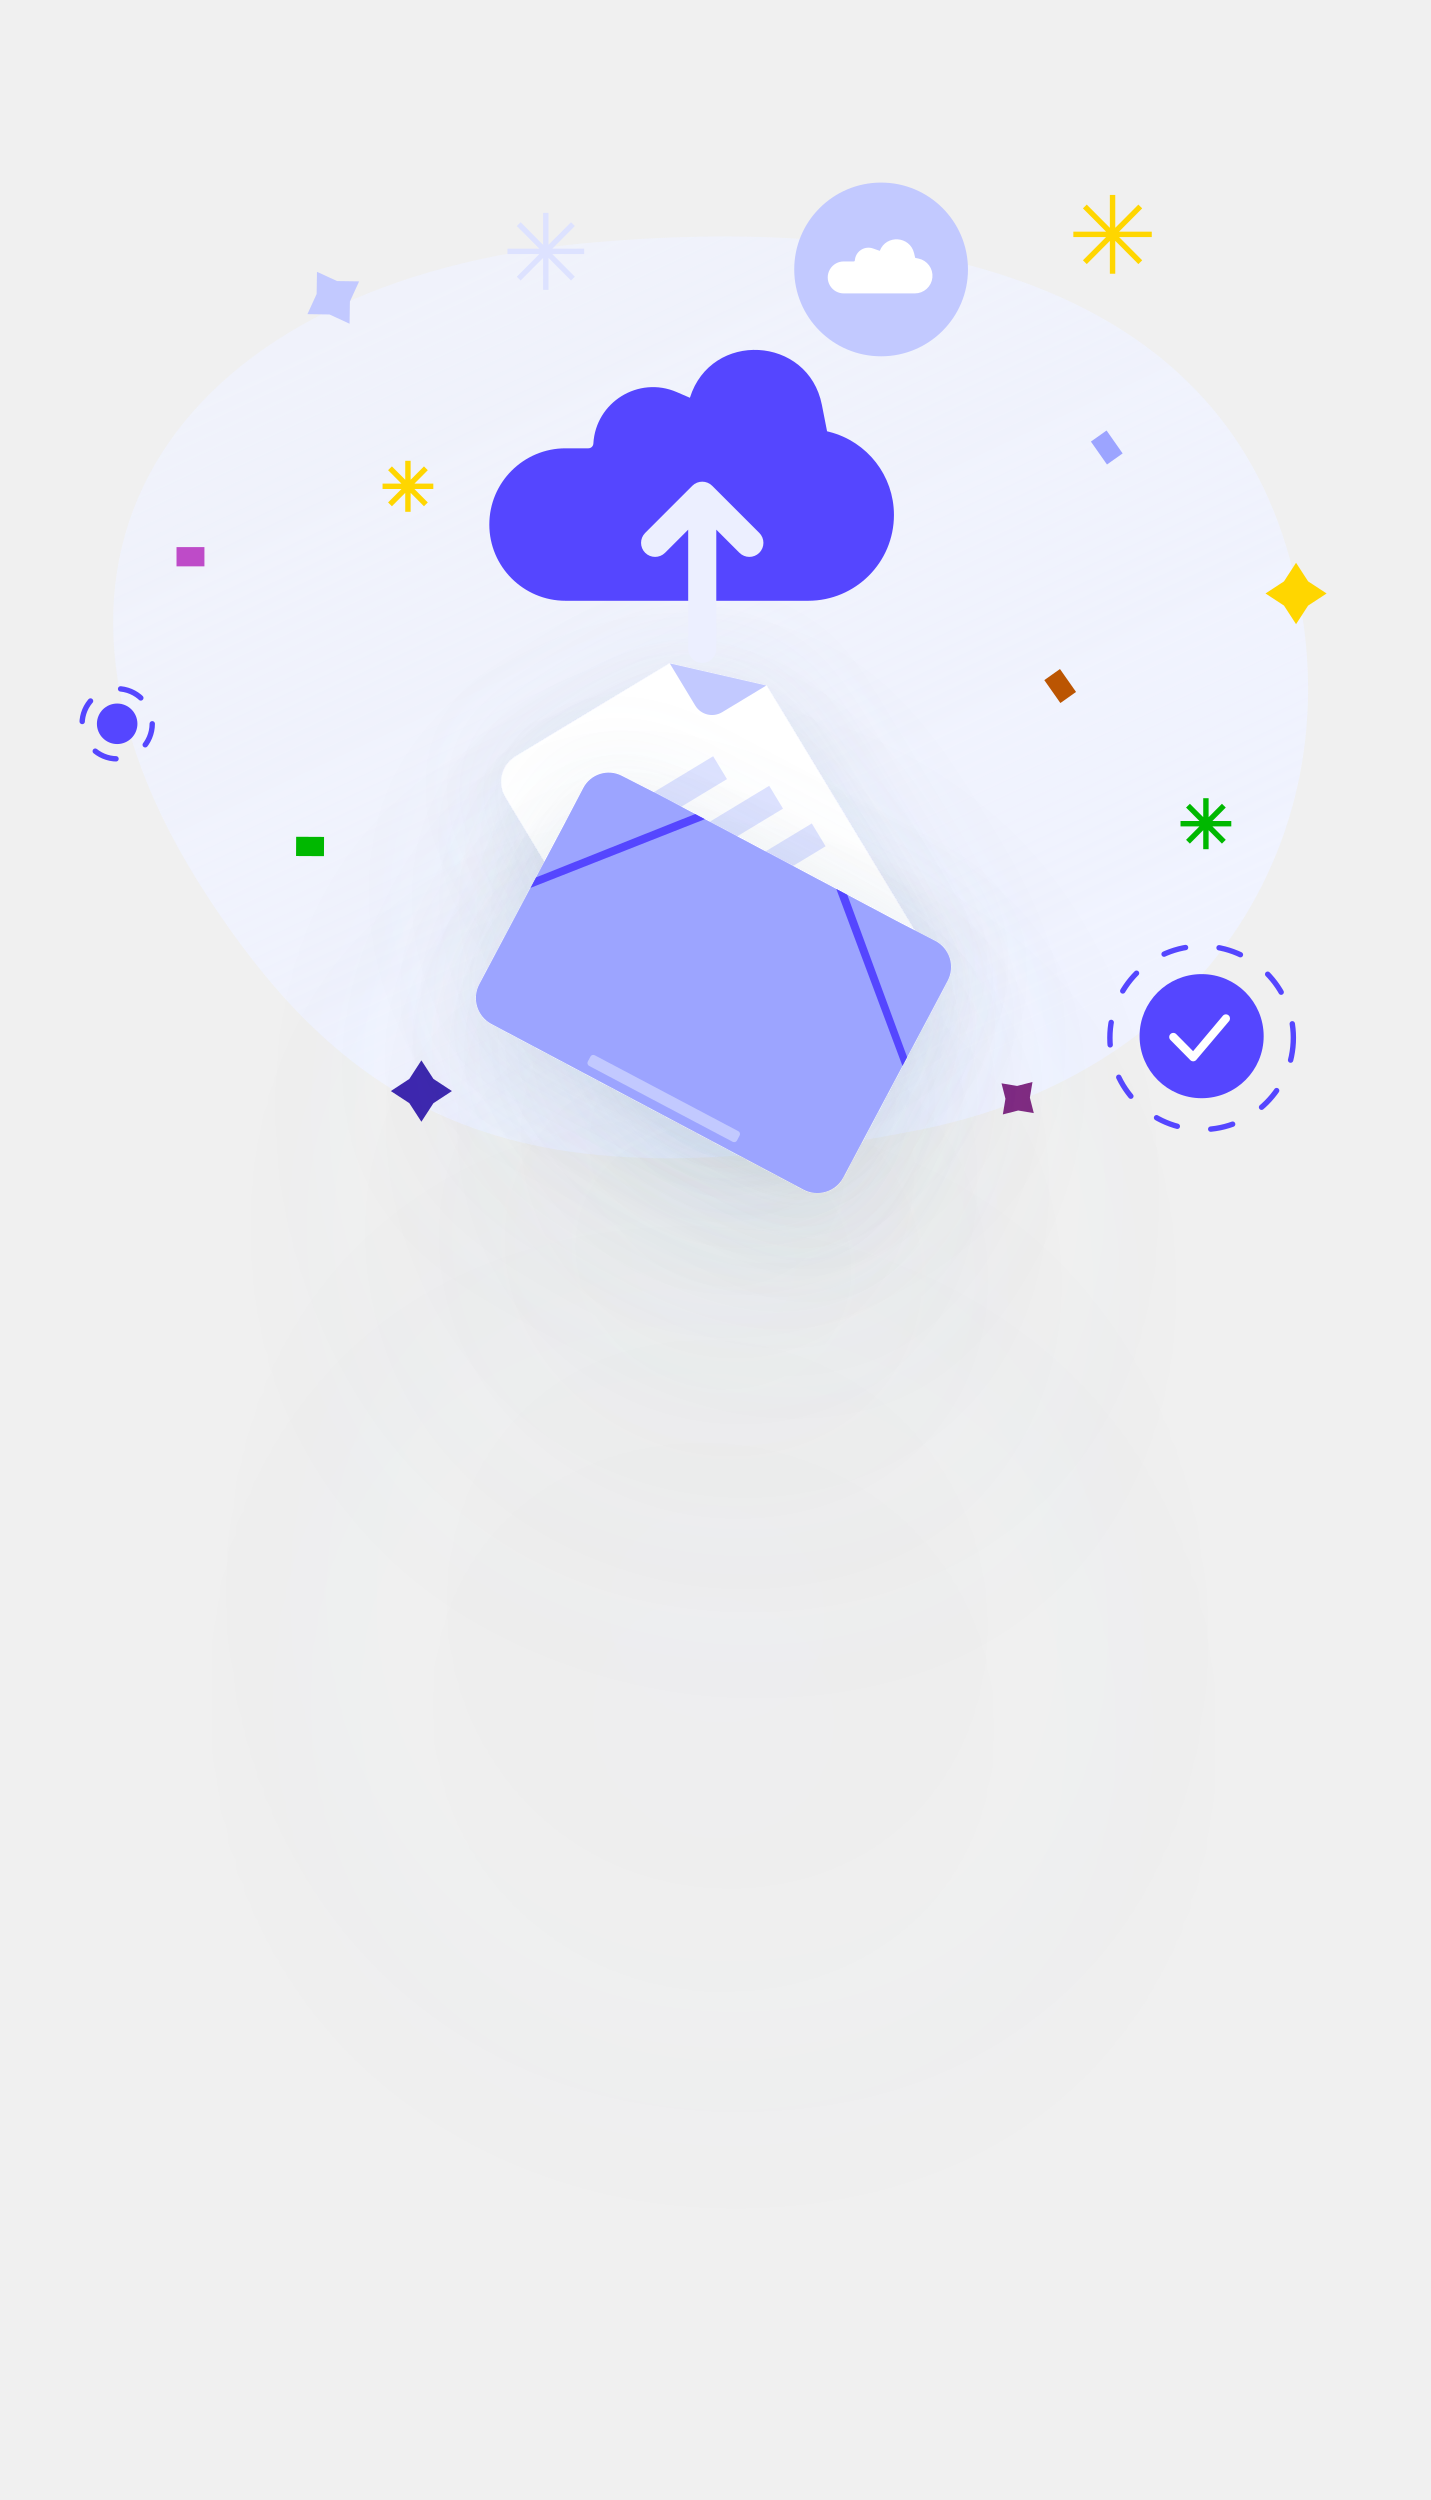
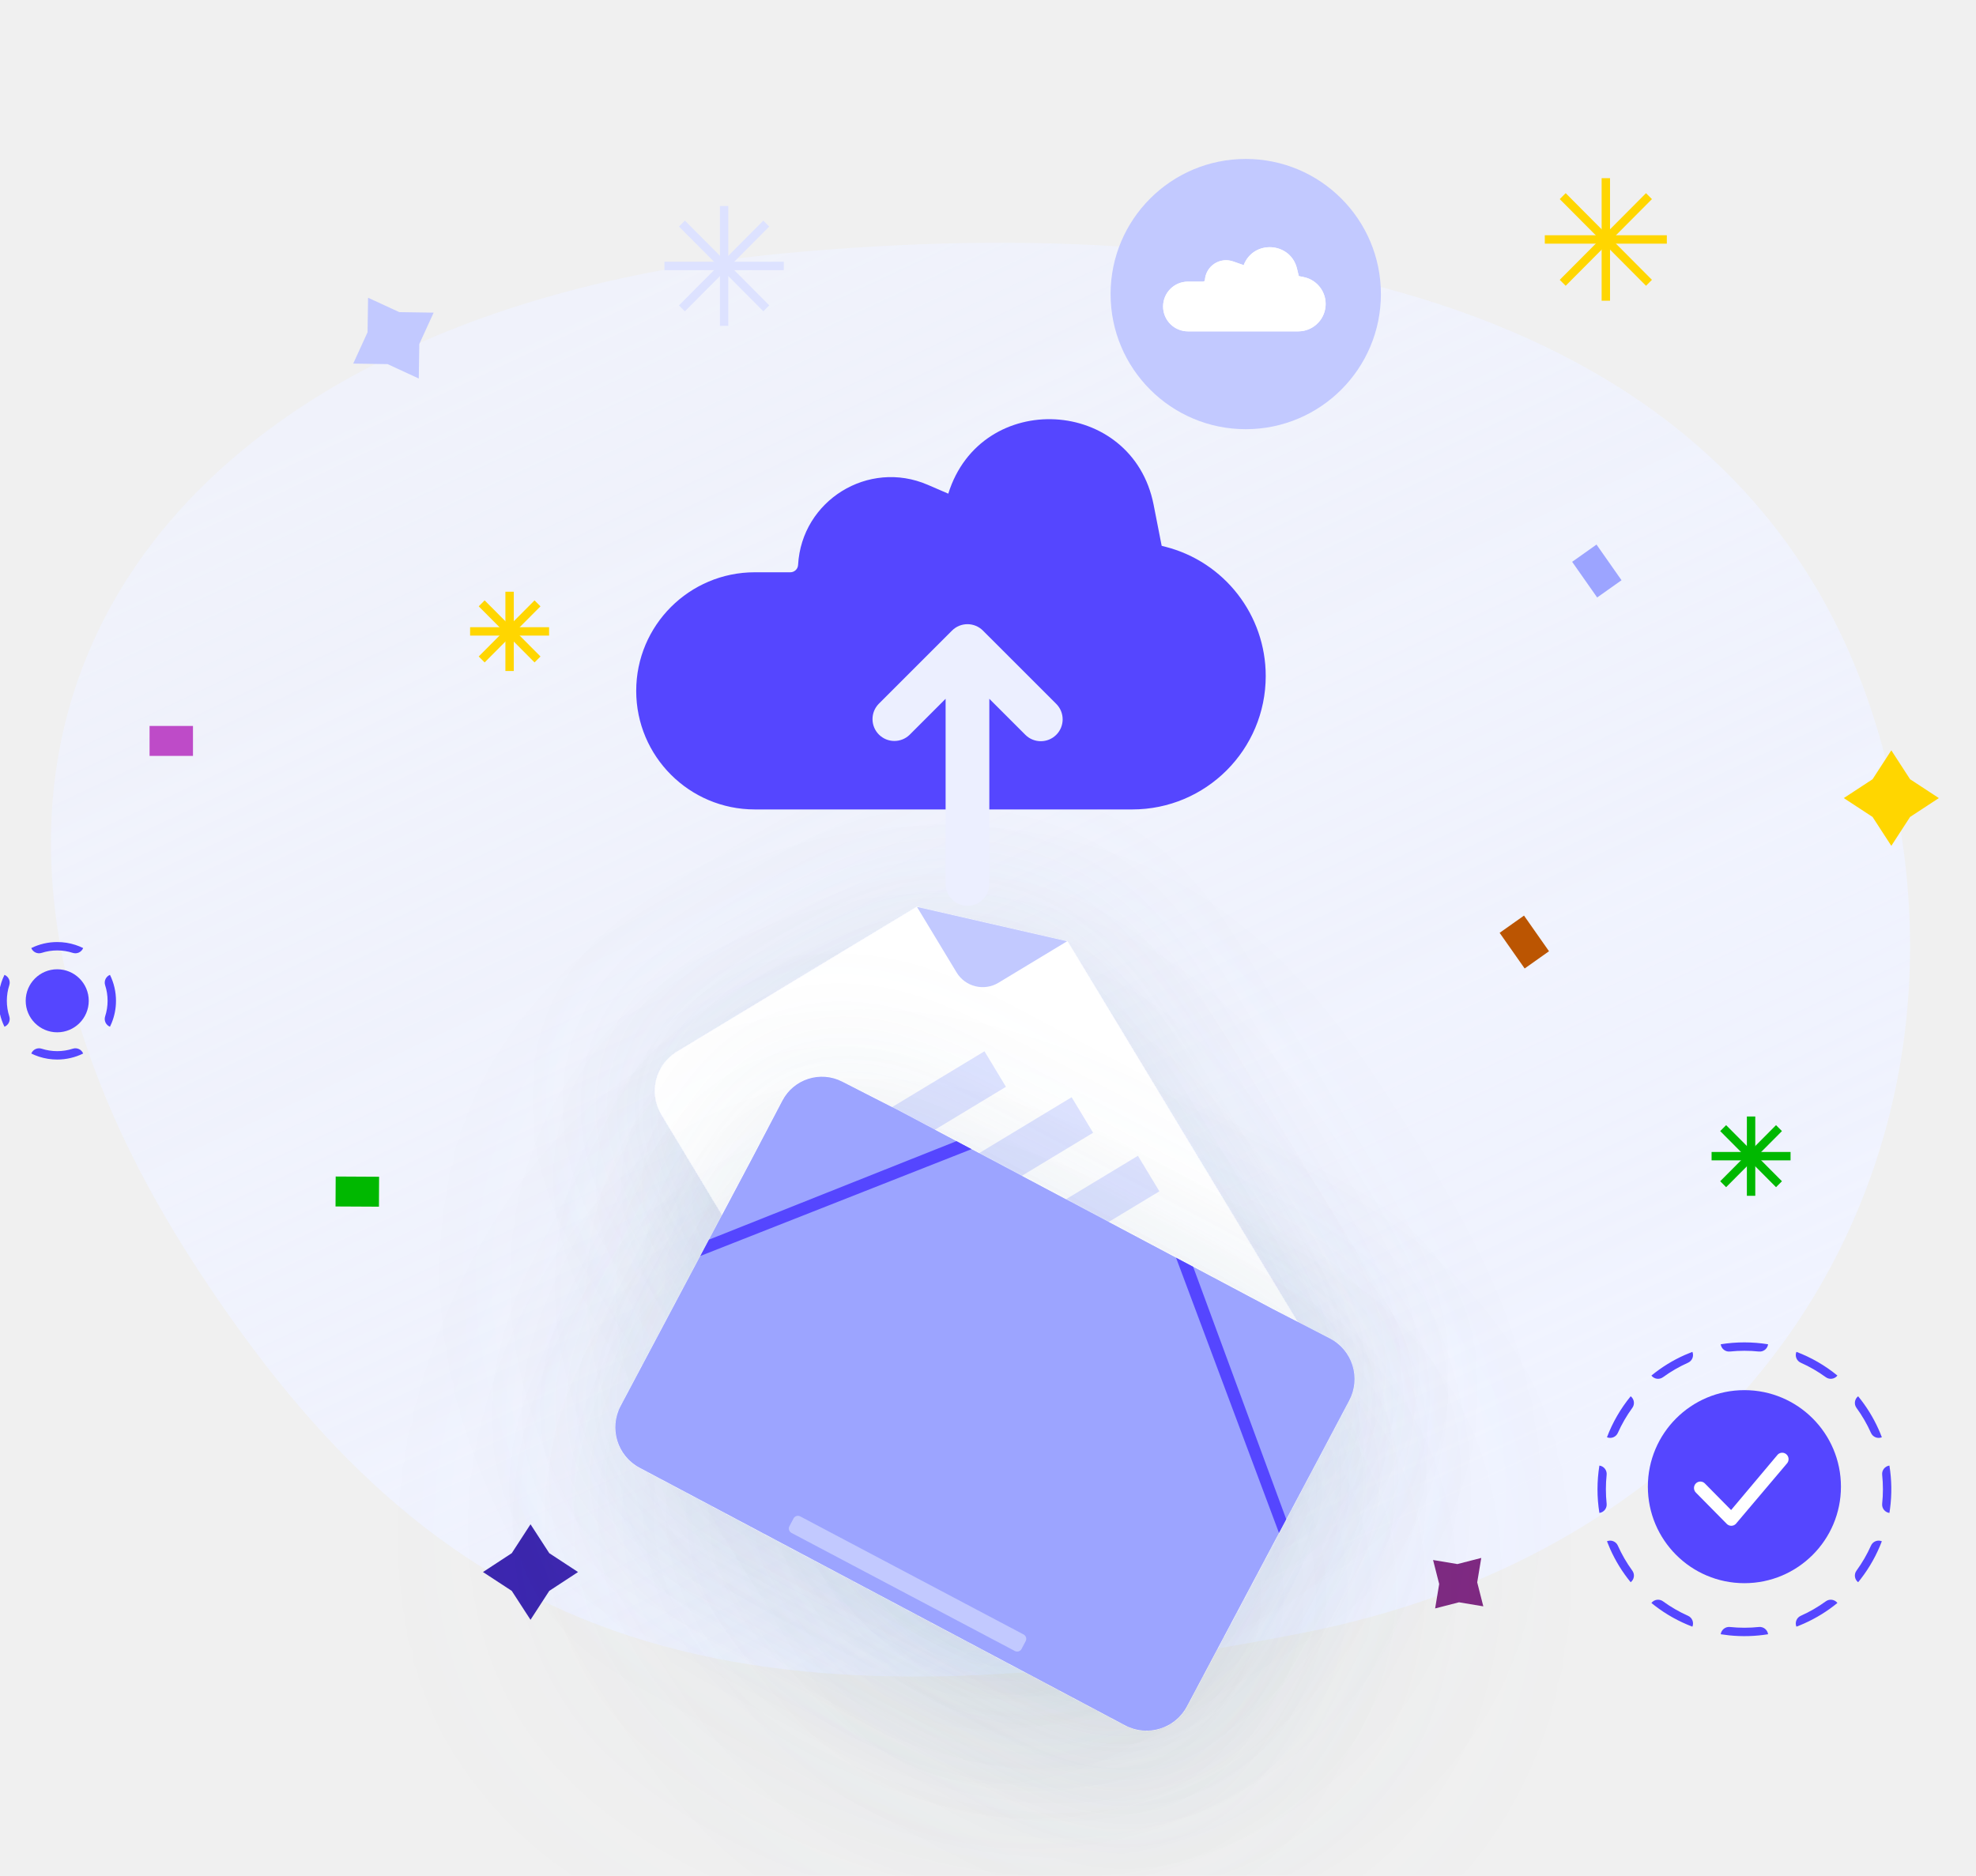
- <svg xmlns="http://www.w3.org/2000/svg" fill="none" viewBox="0 0 356 622">
-   <path fill="url(#a)" d="M318.971 132.741c-21.887-64.827-96.33-79.42-173.316-72.245-98.702 9.2-150.84 75.618-94.056 162.515 37.701 57.693 80.845 77.072 176.806 58.161 78.098-15.391 112.453-83.604 90.566-148.431Z" />
-   <path stroke="#00B800" stroke-linecap="square" stroke-width="1.343" d="M300.031 199.26v11.342m5.643-5.669h-11.287m9.634 4.01-7.98-8.02m-.001 8.02 7.981-8.02" />
-   <circle cx="298.964" cy="258.213" r="22.823" stroke="#5546FF" stroke-dasharray="5.6 8.39" stroke-linecap="round" stroke-width="1.343" />
-   <circle cx="219.218" cy="67.038" r="21.614" fill="#C2C9FF" />
-   <path fill="#fff" stroke="#fff" stroke-width=".7" d="m218.773 62.74.321.113.122-.317c1.45-3.777 6.907-3.423 7.857.51l.289 1.196.052.215.218.045.801.165a4.033 4.033 0 0 1-.816 7.983h-17.64a3.627 3.627 0 1 1 0-7.253h2.428a.633.633 0 0 0 .631-.59 3.04 3.04 0 0 1 4.038-2.662l1.699.596Z" />
-   <circle cx="298.963" cy="257.797" r="15.439" fill="#5546FF" />
-   <path fill="#fff" d="M304.289 252.671a1.008 1.008 0 0 1 1.439 0c.393.398.398 1.04.015 1.444l-8.131 9.611-.025.029a1.01 1.01 0 0 1-1.44 0l-4.948-5.014a1.043 1.043 0 0 1 0-1.459 1.01 1.01 0 0 1 1.44 0l4.197 4.254 7.426-8.834a.26.26 0 0 1 .027-.031Z" />
-   <path fill="#3B25AE" d="m101.84 268.438 3-4.624 2.999 4.624 4.602 3.015-4.602 3.014-2.999 4.625-3-4.625-4.602-3.014 4.602-3.015Z" />
-   <circle cx="29.151" cy="180.08" r="8.726" stroke="#5546FF" stroke-dasharray="5.6 8.39" stroke-linecap="round" stroke-width="1.343" />
-   <path fill="#FFD600" d="m319.458 144.643 3-4.624 3 4.624 4.601 3.014-4.601 3.015-3 4.624-3-4.624-4.602-3.015 4.602-3.014Z" />
-   <path fill="#C2C9FF" d="m78.78 73.143.082-5.52 4.992 2.303 5.493.083-2.292 5.017-.083 5.52-4.992-2.304-5.492-.083 2.292-5.016Z" />
-   <path fill="#7D2781" d="m253.062 270.18 3.818-.982-.646 3.907.977 3.837-3.888-.65-3.818.982.647-3.907-.977-3.836 3.887.649Z" />
-   <path fill="#BE4BC8" d="M43.918 136.118h6.943v4.79h-6.943z" />
-   <path fill="#9CA4FF" d="m275.312 107.106 4 5.703-3.897 2.76-4-5.703z" />
-   <path fill="#BB5502" d="m263.718 166.452 4 5.703-3.897 2.76-4-5.703z" />
-   <path stroke="#DDE2FF" stroke-linecap="square" stroke-width="1.343" d="M135.799 53.626v17.828m8.87-8.914h-17.741m15.145 6.303-12.545-12.607m-.002 12.607 12.545-12.607" />
-   <path stroke="#FFD600" stroke-linecap="square" stroke-width="1.343" d="M197.786 254.13v11.342m5.643-5.668h-11.287m9.634 4.01-7.981-8.02m0 8.02 7.981-8.02M276.805 49.17v18.26m9.083-9.127h-18.17m15.511 6.457-12.848-12.91m-.001 12.91 12.848-12.911m-181.734 63.472v11.343m5.643-5.669H95.85m9.634 4.01-7.98-8.02m-.001 8.021 7.981-8.02" />
-   <path fill="#00B800" d="m73.683 208.188 6.943.036-.025 4.79-6.943-.036z" />
-   <circle cx="29.151" cy="180.081" r="5.041" fill="#5546FF" />
-   <g filter="url(#b)">
-     <path fill="#fff" d="M125.781 198.274a7.314 7.314 0 0 1 2.477-10.042L166.698 165l10.751 4.86 13.249.69 40.364 66.787a7.314 7.314 0 0 1-2.476 10.043l-47.303 28.588a7.313 7.313 0 0 1-10.043-2.476l-45.459-75.218Z" />
-     <path fill="#DDE2FF" d="m142.275 209.407 35.16-21.25 3.433 5.682-35.16 21.25zm6.983 11.554 42.117-25.454 3.433 5.681-42.117 25.454zm6.982 11.553 45.734-27.64 3.434 5.68-45.735 27.641zm6.982 11.553 37.091-22.417 3.434 5.681-37.092 22.417z" />
-     <path fill="#C2C9FF" d="m166.642 165.062 6.334 10.481a4.875 4.875 0 0 0 6.695 1.651l10.977-6.634-24.006-5.498Z" />
+ <svg xmlns="http://www.w3.org/2000/svg" fill="none" viewBox="0 0 316 300">
+   <g clip-path="url(#a)">
+     <path fill="url(#b)" d="M298.971 112.741c-21.887-64.827-96.33-79.42-173.316-72.245-98.702 9.2-150.84 75.618-94.056 162.515 37.701 57.693 80.845 77.072 176.806 58.161 78.098-15.391 112.453-83.604 90.566-148.431Z" />
+     <path fill="#00B800" fill-rule="evenodd" d="M280.702 178.588v12.685h-1.343v-12.685h1.343Z" clip-rule="evenodd" />
+     <path fill="#00B800" fill-rule="evenodd" d="M286.345 185.604h-12.63v-1.343h12.63v1.343Z" clip-rule="evenodd" />
+     <path fill="#00B800" fill-rule="evenodd" d="m284.022 189.895-8.928-8.972.947-.952 8.928 8.972-.947.952Z" clip-rule="evenodd" />
+     <path fill="#00B800" fill-rule="evenodd" d="m275.093 188.943 8.928-8.972.947.952-8.928 8.972-.947-.952Z" clip-rule="evenodd" />
+     <path fill="#5546FF" fill-rule="evenodd" d="M302.252 241.336a23.726 23.726 0 0 0-.098-6.911 1.343 1.343 0 0 0-1.159 1.47c.08.761.12 1.535.12 2.318 0 .783-.04 1.556-.12 2.317a1.343 1.343 0 0 0 1.159 1.47c.036-.22.068-.442.098-.664Zm-1.309 5.194a1.342 1.342 0 0 0-1.737.694 22.123 22.123 0 0 1-2.319 4.009 1.341 1.341 0 0 0 .265 1.852c.141-.173.281-.348.418-.525a23.486 23.486 0 0 0 3.373-6.03Zm-7.107 9.871a1.341 1.341 0 0 0-1.852-.265 22.123 22.123 0 0 1-4.009 2.319 1.342 1.342 0 0 0-.694 1.737 22.466 22.466 0 0 0 1.241-.511 23.486 23.486 0 0 0 5.314-3.28Zm-11.085 5.002a1.343 1.343 0 0 0-1.47-1.159c-.761.08-1.534.12-2.317.12-.783 0-1.557-.04-2.318-.12a1.343 1.343 0 0 0-1.47 1.159 24.186 24.186 0 0 0 1.331.177 23.746 23.746 0 0 0 6.244-.177Zm-12.104-1.211a1.342 1.342 0 0 0-.695-1.737 22.157 22.157 0 0 1-4.009-2.319 1.341 1.341 0 0 0-1.852.265c.173.141.348.281.525.418a23.477 23.477 0 0 0 6.031 3.373Zm-9.871-7.107a1.343 1.343 0 0 0 .265-1.852 22.065 22.065 0 0 1-2.319-4.009 1.343 1.343 0 0 0-1.738-.694 26.096 26.096 0 0 0 .512 1.241 23.481 23.481 0 0 0 3.28 5.314ZM255.773 242a1.343 1.343 0 0 0 1.159-1.47 22.434 22.434 0 0 1 0-4.635 1.343 1.343 0 0 0-1.159-1.47 24.207 24.207 0 0 0-.303 3.788 23.726 23.726 0 0 0 .303 3.787Zm1.211-12.104c.67.276 1.441-.03 1.738-.695a22.056 22.056 0 0 1 2.319-4.008 1.344 1.344 0 0 0-.265-1.853 23.445 23.445 0 0 0-3.792 6.556Zm7.107-9.871a1.343 1.343 0 0 0 1.852.265 22.157 22.157 0 0 1 4.009-2.319 1.344 1.344 0 0 0 .695-1.738 26.17 26.17 0 0 0-1.242.512 23.473 23.473 0 0 0-5.314 3.28Zm11.085-5.003a1.343 1.343 0 0 0 1.47 1.159 22.453 22.453 0 0 1 4.635 0 1.343 1.343 0 0 0 1.47-1.159 24.11 24.11 0 0 0-3.787-.303 23.746 23.746 0 0 0-3.788.303Zm12.105 1.211c-.276.67.029 1.441.694 1.738a22.123 22.123 0 0 1 4.009 2.319c.589.428 1.41.308 1.852-.265a23.445 23.445 0 0 0-6.555-3.792Zm9.871 7.107a1.342 1.342 0 0 0-.265 1.853 22.115 22.115 0 0 1 2.319 4.008 1.342 1.342 0 0 0 1.737.695 22.529 22.529 0 0 0-.511-1.242 23.477 23.477 0 0 0-3.28-5.314Z" clip-rule="evenodd" />
+     <path fill="#C2C9FF" d="M220.832 47.038c0 11.937-9.677 21.613-21.614 21.613-11.937 0-21.614-9.676-21.614-21.613s9.677-21.614 21.614-21.614c11.937 0 21.614 9.677 21.614 21.614Z" />
+     <path fill="#fff" d="M186 49.023a3.976 3.976 0 0 1 3.977-3.976h2.428a.283.283 0 0 0 .282-.263 3.39 3.39 0 0 1 4.503-2.969l1.699.596c1.574-4.098 7.493-3.714 8.525.553l.289 1.196.8.165a4.383 4.383 0 0 1-.886 8.675h-17.64A3.976 3.976 0 0 1 186 49.023Z" />
+     <path fill="#fff" fill-rule="evenodd" d="m207.126 44.755-.393-1.627c-.87-3.6-5.863-3.923-7.19-.466l-.654-.251c1.574-4.098 7.493-3.714 8.525.553l.289 1.196.8.165a4.383 4.383 0 0 1-.886 8.675h-17.64a3.976 3.976 0 1 1 0-7.953h2.428a.283.283 0 0 0 .282-.263 3.39 3.39 0 0 1 4.503-2.969l1.699.596-.231.66-1.7-.595a2.69 2.69 0 0 0-3.573 2.355.982.982 0 0 1-.98.916h-2.428a3.277 3.277 0 1 0 0 6.553h17.64a3.683 3.683 0 0 0 .745-7.29l-1.236-.255Z" clip-rule="evenodd" />
+     <path fill="#5546FF" d="M294.402 237.797c0 8.526-6.912 15.439-15.439 15.439-8.526 0-15.439-6.913-15.439-15.439 0-8.527 6.913-15.439 15.439-15.439 8.527 0 15.439 6.912 15.439 15.439Z" />
+     <path fill="#fff" d="M284.289 232.671a1.008 1.008 0 0 1 1.439 0c.393.398.398 1.04.015 1.444l-8.131 9.611-.025.029a1.01 1.01 0 0 1-1.44 0l-4.948-5.014a1.043 1.043 0 0 1 0-1.459 1.01 1.01 0 0 1 1.44 0l4.197 4.254 7.426-8.834a.26.26 0 0 1 .027-.031Z" />
+     <path fill="#3B25AE" d="m81.84 248.438 3-4.624 3 4.624 4.601 3.015-4.602 3.014-3 4.625-2.999-4.625-4.602-3.014 4.602-3.015Z" />
+     <path fill="#5546FF" fill-rule="evenodd" d="M17.86 163.616a9.335 9.335 0 0 0 .688-3.536 9.39 9.39 0 0 0-.963-4.149c-.647.263-.99.984-.771 1.659.254.782.392 1.619.392 2.49 0 .872-.138 1.708-.392 2.491a1.342 1.342 0 0 0 .771 1.658c.099-.2.19-.405.275-.613Zm-4.56 4.899a1.343 1.343 0 0 0-1.66-.772 8.05 8.05 0 0 1-2.49.392 8.051 8.051 0 0 1-2.49-.392 1.343 1.343 0 0 0-1.658.772 9.445 9.445 0 0 0 1.243.505 9.392 9.392 0 0 0 2.906.458 9.392 9.392 0 0 0 4.148-.963ZM.715 164.229c.647-.262.99-.984.771-1.658a8.05 8.05 0 0 1-.392-2.491c0-.871.138-1.708.392-2.49a1.343 1.343 0 0 0-.771-1.659 9.309 9.309 0 0 0-.505 1.244 9.39 9.39 0 0 0-.458 2.905 9.39 9.39 0 0 0 .963 4.149Zm4.286-12.583c.262.647.984.99 1.658.771a8.051 8.051 0 0 1 2.49-.392 8.05 8.05 0 0 1 2.49.392 1.342 1.342 0 0 0 1.66-.771 9.443 9.443 0 0 0-1.245-.506 9.391 9.391 0 0 0-2.904-.457 9.392 9.392 0 0 0-4.15.963Z" clip-rule="evenodd" />
+     <path fill="#FFD600" d="m299.458 124.643 3-4.624 3 4.624 4.601 3.014-4.601 3.015-3 4.624-3-4.624-4.602-3.015 4.602-3.014Z" />
+     <path fill="#C2C9FF" d="m58.78 53.143.082-5.52 4.992 2.303 5.493.083-2.292 5.017-.083 5.52-4.992-2.304-5.492-.083 2.292-5.016Z" />
+     <path fill="#7D2781" d="m233.062 250.18 3.818-.982-.646 3.907.977 3.837-3.888-.65-3.818.982.647-3.907-.977-3.836 3.887.649Z" />
+     <path fill="#BE4BC8" d="M23.918 116.118h6.943v4.791h-6.943v-4.791Z" />
+     <path fill="#9CA4FF" d="m255.312 87.106 4 5.703-3.896 2.76-4-5.703 3.896-2.76Z" />
+     <path fill="#BB5502" d="m243.718 146.452 3.999 5.702-3.896 2.76-4-5.703 3.897-2.759Z" />
+     <path fill="#DDE2FF" fill-rule="evenodd" d="M116.469 32.954v19.171h-1.342v-19.17h1.342Z" clip-rule="evenodd" />
+     <path fill="#DDE2FF" fill-rule="evenodd" d="M125.34 43.211h-19.084V41.87h19.084v1.342Z" clip-rule="evenodd" />
+     <path fill="#DDE2FF" fill-rule="evenodd" d="m122.074 49.794-13.492-13.558.947-.952 13.492 13.559-.947.951Z" clip-rule="evenodd" />
+     <path fill="#DDE2FF" fill-rule="evenodd" d="m108.579 48.843 13.492-13.559.947.952-13.492 13.558-.947-.951Z" clip-rule="evenodd" />
+     <path fill="#FFD600" fill-rule="evenodd" d="M178.458 233.458v12.685h-1.343v-12.685h1.343Z" clip-rule="evenodd" />
+     <path fill="#FFD600" fill-rule="evenodd" d="M184.101 240.475h-12.63v-1.342h12.63v1.342Z" clip-rule="evenodd" />
+     <path fill="#FFD600" fill-rule="evenodd" d="m181.777 244.766-8.928-8.972.947-.952 8.928 8.972-.947.952Z" clip-rule="evenodd" />
+     <path fill="#FFD600" fill-rule="evenodd" d="m172.848 243.814 8.928-8.971.947.951-8.928 8.972-.947-.952ZM257.475 28.5v19.602h-1.342V28.5h1.342Z" clip-rule="evenodd" />
+     <path fill="#FFD600" fill-rule="evenodd" d="M266.559 38.974h-19.513V37.63h19.513v1.343Z" clip-rule="evenodd" />
+     <path fill="#FFD600" fill-rule="evenodd" d="m263.229 45.712-13.795-13.863.947-.952 13.795 13.863-.947.952Z" clip-rule="evenodd" />
+     <path fill="#FFD600" fill-rule="evenodd" d="m249.433 44.76 13.795-13.863.947.952-13.795 13.863-.947-.952ZM82.166 94.65v12.684h-1.343V94.649h1.343Z" clip-rule="evenodd" />
+     <path fill="#FFD600" fill-rule="evenodd" d="M87.809 101.666h-12.63v-1.342h12.63v1.342Z" clip-rule="evenodd" />
+     <path fill="#FFD600" fill-rule="evenodd" d="m85.485 105.957-8.928-8.972.947-.952 8.928 8.972-.947.952Z" clip-rule="evenodd" />
+     <path fill="#FFD600" fill-rule="evenodd" d="m76.556 105.005 8.928-8.971.947.951-8.928 8.972-.947-.952Z" clip-rule="evenodd" />
+     <path fill="#00B800" d="m53.683 188.188 6.942.037-.025 4.79-6.942-.036.025-4.791Z" />
+     <path fill="#5546FF" d="M14.193 160.081a5.041 5.041 0 1 1-10.083 0 5.041 5.041 0 0 1 10.083 0Z" />
+     <g filter="url(#c)">
+       <path fill="#fff" d="M105.781 178.274a7.314 7.314 0 0 1 2.477-10.042L146.698 145l10.751 4.86 13.249.69 40.364 66.787a7.314 7.314 0 0 1-2.476 10.043l-47.303 28.588a7.313 7.313 0 0 1-10.043-2.476l-45.459-75.218Z" />
+       <path fill="#DDE2FF" d="m122.275 189.407 35.16-21.249 3.433 5.681-35.159 21.249-3.434-5.681ZM129.258 200.961l42.117-25.454 3.433 5.681-42.117 25.454-3.433-5.681ZM136.24 212.514l45.735-27.64 3.433 5.681-45.734 27.64-3.434-5.681ZM143.222 224.067l37.091-22.416 3.434 5.681-37.092 22.416-3.433-5.681Z" />
+       <path fill="#C2C9FF" d="m146.642 145.062 6.334 10.481a4.875 4.875 0 0 0 6.695 1.651l10.977-6.634-24.006-5.498Z" />
+     </g>
+     <g filter="url(#d)">
+       <path fill="#9CA4FF" d="M102.292 234.769a7.313 7.313 0 0 1-3.032-9.889l21.057-39.674 4.803-9.161a7.13 7.13 0 0 1 9.558-3.039l9.083 4.639 59.816 31.747 9.083 4.691a7.313 7.313 0 0 1 3.11 9.918l-4.617 8.73-21.341 40.209a7.314 7.314 0 0 1-9.889 3.032l-77.631-41.203Z" />
+       <path fill="#5546FF" d="m113.383 198.284 39.574-15.754 2.409 1.282-43.367 17.085 1.384-2.613ZM205.694 243.007l-14.885-40.376-2.737-1.458 16.461 44.022 1.161-2.188Z" />
+       <path fill="#C2C9FF" d="M126.573 245.195a.794.794 0 0 1-.33-1.071l.657-1.242a.792.792 0 0 1 1.071-.33l35.722 18.888a.792.792 0 0 1 .33 1.071l-.657 1.242a.792.792 0 0 1-1.07.33l-35.723-18.888Z" />
+     </g>
+     <path fill="#5546FF" d="M101.742 110.506c0-10.476 8.492-18.968 18.968-18.968h5.682c.657 0 1.2-.514 1.236-1.17.571-10.32 11.241-16.92 20.73-12.824l3.29 1.42c5.24-16.806 29.451-15.492 32.84 1.784l1.286 6.558.559.142a21.342 21.342 0 0 1 16.081 20.683c0 11.787-9.555 21.342-21.342 21.342H120.71c-10.476 0-18.968-8.492-18.968-18.967Z" />
+     <path fill="#ECEFFF" fill-rule="evenodd" d="M154.717 142.915c.81 0 1.466-.657 1.466-1.466v-34.574l9.225 9.224a1.465 1.465 0 1 0 2.073-2.073l-11.727-11.727a1.467 1.467 0 0 0-2.073 0l-11.727 11.727a1.465 1.465 0 1 0 2.073 2.073l9.224-9.224v34.574c0 .809.657 1.466 1.466 1.466Z" clip-rule="evenodd" />
+     <path fill="#ECEFFF" fill-rule="evenodd" d="M151.221 141.449a3.496 3.496 0 0 0 6.991 0v-29.674l5.76 5.76a3.495 3.495 0 1 0 4.943-4.944l-11.727-11.727a3.496 3.496 0 0 0-4.943 0l-11.727 11.727a3.496 3.496 0 0 0 4.943 4.944l5.76-5.76v29.674Zm2.678-36.498.818-.818.818.818a2.036 2.036 0 0 0-.818.52 2.036 2.036 0 0 0-.818-.52Z" clip-rule="evenodd" />
  </g>
-   <g filter="url(#c)">
-     <path fill="#9CA4FF" d="M122.292 254.769a7.314 7.314 0 0 1-3.032-9.889l21.057-39.674 4.803-9.161a7.13 7.13 0 0 1 9.558-3.039l9.083 4.639 59.816 31.747 9.084 4.691a7.313 7.313 0 0 1 3.109 9.918l-4.617 8.73-21.341 40.209a7.314 7.314 0 0 1-9.889 3.032l-77.631-41.203Z" />
-     <path fill="#5546FF" d="m133.383 218.284 39.574-15.754 2.409 1.282-43.367 17.085 1.384-2.613Zm92.311 44.723-14.885-40.376-2.737-1.458 16.461 44.022 1.161-2.188Z" />
-     <rect width="2.99" height="41.993" x="145.873" y="264.824" fill="#C2C9FF" rx=".792" transform="rotate(-62.132 145.873 264.824)" />
-   </g>
-   <path fill="#5546FF" d="M121.742 130.506c0-10.476 8.492-18.968 18.968-18.968h5.682c.657 0 1.2-.514 1.236-1.17.571-10.32 11.241-16.92 20.73-12.824l3.29 1.42c5.24-16.806 29.451-15.492 32.84 1.784l1.286 6.558.559.142a21.342 21.342 0 0 1 16.081 20.683c0 11.787-9.555 21.343-21.342 21.343H140.71c-10.476 0-18.968-8.493-18.968-18.968Z" />
-   <path fill="#ECEFFF" fill-rule="evenodd" stroke="#ECEFFF" stroke-linecap="round" stroke-linejoin="round" stroke-width="4.059" d="M174.717 162.915c.81 0 1.466-.657 1.466-1.466v-34.574l9.225 9.224a1.465 1.465 0 1 0 2.073-2.073l-11.727-11.727a1.467 1.467 0 0 0-2.073 0l-11.727 11.727a1.465 1.465 0 1 0 2.073 2.073l9.224-9.224v34.574c0 .809.657 1.466 1.466 1.466Z" clip-rule="evenodd" />
  <defs>
-     <filter id="b" width="472.944" height="500.423" x="-58.05" y="142.152" color-interpolation-filters="sRGB" filterUnits="userSpaceOnUse">
+     <filter id="c" width="203.392" height="208.024" x="56.726" y="121" color-interpolation-filters="sRGB" filterUnits="userSpaceOnUse">
      <feFlood flood-opacity="0" result="BackgroundImageFix" />
      <feColorMatrix in="SourceAlpha" result="hardAlpha" values="0 0 0 0 0 0 0 0 0 0 0 0 0 0 0 0 0 0 127 0" />
-       <feOffset dy="182.776" />
-       <feGaussianBlur stdDeviation="91.388" />
+       <feOffset dy="24" />
+       <feGaussianBlur stdDeviation="24" />
      <feComposite in2="hardAlpha" operator="out" />
-       <feColorMatrix values="0 0 0 0 0.439 0 0 0 0 0.565 0 0 0 0 0.69 0 0 0 0.04 0" />
+       <feColorMatrix values="0 0 0 0 0.439 0 0 0 0 0.565 0 0 0 0 0.69 0 0 0 0.08 0" />
      <feBlend in2="BackgroundImageFix" result="effect1_dropShadow_4392_1725" />
      <feColorMatrix in="SourceAlpha" result="hardAlpha" values="0 0 0 0 0 0 0 0 0 0 0 0 0 0 0 0 0 0 127 0" />
-       <feOffset dy="68.541" />
-       <feGaussianBlur stdDeviation="45.694" />
+       <feOffset dy="12" />
+       <feGaussianBlur stdDeviation="12" />
      <feComposite in2="hardAlpha" operator="out" />
      <feColorMatrix values="0 0 0 0 0.439 0 0 0 0 0.565 0 0 0 0 0.69 0 0 0 0.05 0" />
      <feBlend in2="effect1_dropShadow_4392_1725" result="effect2_dropShadow_4392_1725" />
      <feColorMatrix in="SourceAlpha" result="hardAlpha" values="0 0 0 0 0 0 0 0 0 0 0 0 0 0 0 0 0 0 127 0" />
-       <feOffset dy="22.847" />
-       <feGaussianBlur stdDeviation="22.847" />
+       <feOffset />
+       <feGaussianBlur stdDeviation="12" />
+       <feComposite in2="hardAlpha" operator="out" />
+       <feColorMatrix values="0 0 0 0 0.439 0 0 0 0 0.565 0 0 0 0 0.69 0 0 0 0.12 0" />
+       <feBlend in2="effect2_dropShadow_4392_1725" result="effect3_dropShadow_4392_1725" />
+       <feBlend in="SourceGraphic" in2="effect3_dropShadow_4392_1725" result="shape" />
+     </filter>
+     <filter id="d" width="214.215" height="200.603" x="50.405" y="148.224" color-interpolation-filters="sRGB" filterUnits="userSpaceOnUse">
+       <feFlood flood-opacity="0" result="BackgroundImageFix" />
+       <feColorMatrix in="SourceAlpha" result="hardAlpha" values="0 0 0 0 0 0 0 0 0 0 0 0 0 0 0 0 0 0 127 0" />
+       <feOffset dy="24" />
+       <feGaussianBlur stdDeviation="24" />
      <feComposite in2="hardAlpha" operator="out" />
      <feColorMatrix values="0 0 0 0 0.439 0 0 0 0 0.565 0 0 0 0 0.69 0 0 0 0.08 0" />
-       <feBlend in2="effect2_dropShadow_4392_1725" result="effect3_dropShadow_4392_1725" />
+       <feBlend in2="BackgroundImageFix" result="effect1_dropShadow_4392_1725" />
      <feColorMatrix in="SourceAlpha" result="hardAlpha" values="0 0 0 0 0 0 0 0 0 0 0 0 0 0 0 0 0 0 127 0" />
-       <feOffset dy="11.424" />
-       <feGaussianBlur stdDeviation="11.424" />
+       <feOffset dy="12" />
+       <feGaussianBlur stdDeviation="12" />
      <feComposite in2="hardAlpha" operator="out" />
-       <feColorMatrix values="0 0 0 0 0.439 0 0 0 0 0.565 0 0 0 0 0.69 0 0 0 0.05 0" />
-       <feBlend in2="effect3_dropShadow_4392_1725" result="effect4_dropShadow_4392_1725" />
+       <feColorMatrix values="0 0 0 0 0.439 0 0 0 0 0.565 0 0 0 0 0.69 0 0 0 0.06 0" />
+       <feBlend in2="effect1_dropShadow_4392_1725" result="effect2_dropShadow_4392_1725" />
      <feColorMatrix in="SourceAlpha" result="hardAlpha" values="0 0 0 0 0 0 0 0 0 0 0 0 0 0 0 0 0 0 127 0" />
      <feOffset />
-       <feGaussianBlur stdDeviation="11.424" />
+       <feGaussianBlur stdDeviation="12" />
      <feComposite in2="hardAlpha" operator="out" />
-       <feColorMatrix values="0 0 0 0 0.439 0 0 0 0 0.565 0 0 0 0 0.69 0 0 0 0.1 0" />
-       <feBlend in2="effect4_dropShadow_4392_1725" result="effect5_dropShadow_4392_1725" />
-       <feBlend in="SourceGraphic" in2="effect5_dropShadow_4392_1725" result="shape" />
+       <feColorMatrix values="0 0 0 0 0.439 0 0 0 0 0.565 0 0 0 0 0.69 0 0 0 0.12 0" />
+       <feBlend in2="effect2_dropShadow_4392_1725" result="effect3_dropShadow_4392_1725" />
+       <feBlend in="SourceGraphic" in2="effect3_dropShadow_4392_1725" result="shape" />
    </filter>
-     <filter id="c" width="483.767" height="493.002" x="-64.371" y="169.377" color-interpolation-filters="sRGB" filterUnits="userSpaceOnUse">
-       <feFlood flood-opacity="0" result="BackgroundImageFix" />
-       <feColorMatrix in="SourceAlpha" result="hardAlpha" values="0 0 0 0 0 0 0 0 0 0 0 0 0 0 0 0 0 0 127 0" />
-       <feOffset dy="182.776" />
-       <feGaussianBlur stdDeviation="91.388" />
-       <feComposite in2="hardAlpha" operator="out" />
-       <feColorMatrix values="0 0 0 0 0.439 0 0 0 0 0.565 0 0 0 0 0.69 0 0 0 0.04 0" />
-       <feBlend in2="BackgroundImageFix" result="effect1_dropShadow_4392_1725" />
-       <feColorMatrix in="SourceAlpha" result="hardAlpha" values="0 0 0 0 0 0 0 0 0 0 0 0 0 0 0 0 0 0 127 0" />
-       <feOffset dy="68.541" />
-       <feGaussianBlur stdDeviation="45.694" />
-       <feComposite in2="hardAlpha" operator="out" />
-       <feColorMatrix values="0 0 0 0 0.439 0 0 0 0 0.565 0 0 0 0 0.69 0 0 0 0.05 0" />
-       <feBlend in2="effect1_dropShadow_4392_1725" result="effect2_dropShadow_4392_1725" />
-       <feColorMatrix in="SourceAlpha" result="hardAlpha" values="0 0 0 0 0 0 0 0 0 0 0 0 0 0 0 0 0 0 127 0" />
-       <feOffset dy="22.847" />
-       <feGaussianBlur stdDeviation="22.847" />
-       <feComposite in2="hardAlpha" operator="out" />
-       <feColorMatrix values="0 0 0 0 0.439 0 0 0 0 0.565 0 0 0 0 0.69 0 0 0 0.08 0" />
-       <feBlend in2="effect2_dropShadow_4392_1725" result="effect3_dropShadow_4392_1725" />
-       <feColorMatrix in="SourceAlpha" result="hardAlpha" values="0 0 0 0 0 0 0 0 0 0 0 0 0 0 0 0 0 0 127 0" />
-       <feOffset dy="11.424" />
-       <feGaussianBlur stdDeviation="11.424" />
-       <feComposite in2="hardAlpha" operator="out" />
-       <feColorMatrix values="0 0 0 0 0.439 0 0 0 0 0.565 0 0 0 0 0.69 0 0 0 0.05 0" />
-       <feBlend in2="effect3_dropShadow_4392_1725" result="effect4_dropShadow_4392_1725" />
-       <feColorMatrix in="SourceAlpha" result="hardAlpha" values="0 0 0 0 0 0 0 0 0 0 0 0 0 0 0 0 0 0 127 0" />
-       <feOffset />
-       <feGaussianBlur stdDeviation="11.424" />
-       <feComposite in2="hardAlpha" operator="out" />
-       <feColorMatrix values="0 0 0 0 0.439 0 0 0 0 0.565 0 0 0 0 0.69 0 0 0 0.1 0" />
-       <feBlend in2="effect4_dropShadow_4392_1725" result="effect5_dropShadow_4392_1725" />
-       <feBlend in="SourceGraphic" in2="effect5_dropShadow_4392_1725" result="shape" />
-     </filter>
-     <linearGradient id="a" x1="141.245" x2="241.735" y1="55.928" y2="269.38" gradientUnits="userSpaceOnUse">
+     <linearGradient id="b" x1="121.245" x2="221.735" y1="35.928" y2="249.38" gradientUnits="userSpaceOnUse">
      <stop stop-color="#F0F3FF" stop-opacity=".72" />
      <stop offset="1" stop-color="#F0F3FF" />
    </linearGradient>
+     <clipPath id="a">
+       <path fill="#fff" d="M0 0h316v300H0z" />
+     </clipPath>
  </defs>
</svg>
